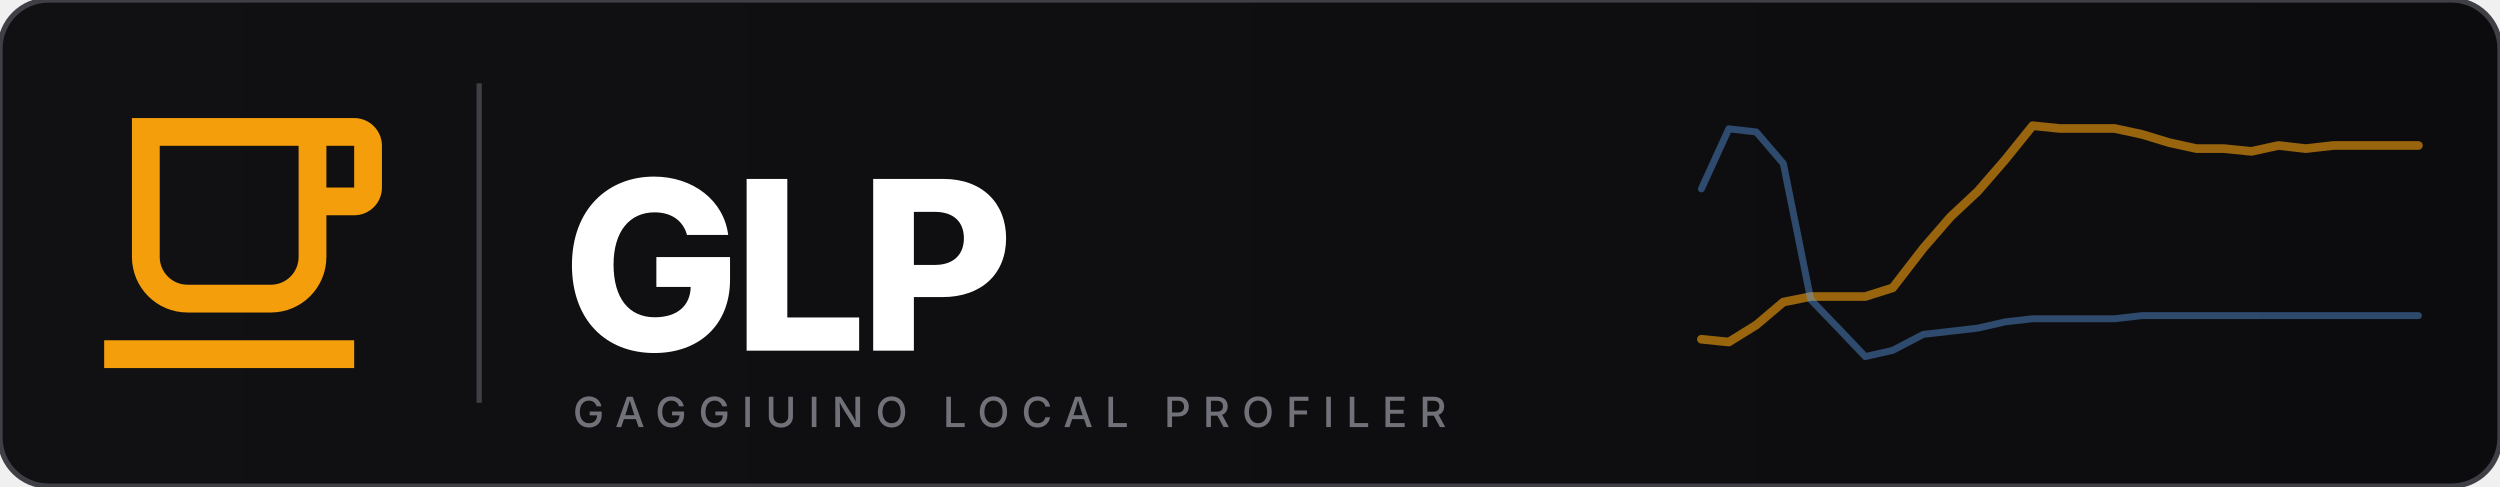
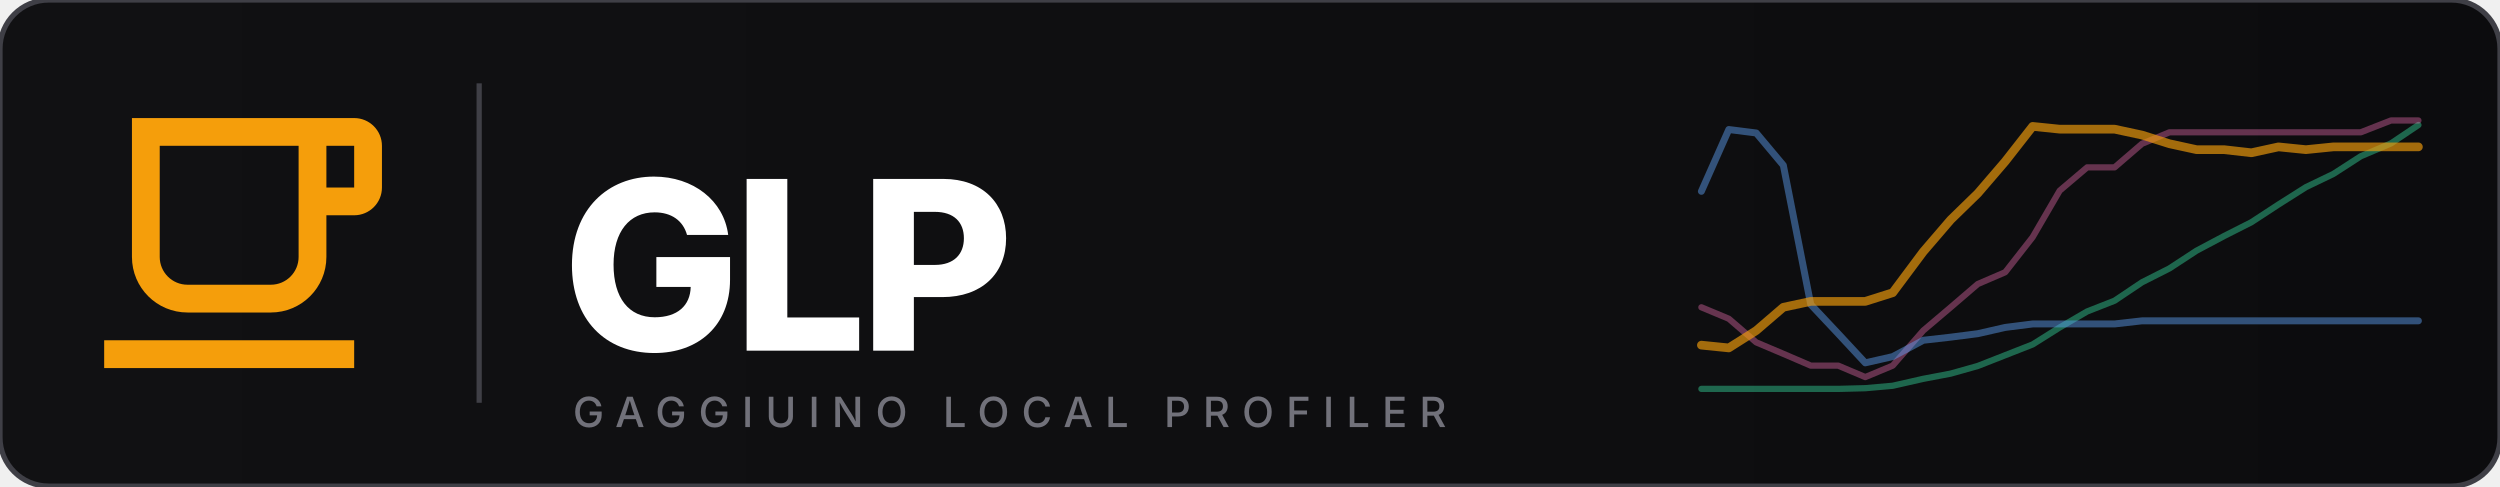
<svg xmlns="http://www.w3.org/2000/svg" viewBox="0 0 720 140" width="720" height="140">
  <defs>
    <linearGradient id="bg" x1="0" y1="0" x2="1" y2="0">
      <stop offset="0%" stop-color="#111113" />
      <stop offset="100%" stop-color="#0c0c0e" />
    </linearGradient>
  </defs>
  <rect width="720" height="140" rx="14" fill="url(#bg)" />
  <rect width="720" height="140" rx="14" fill="none" stroke="#3f3f46" stroke-width="1.5" />
  <g transform="translate(22, 22) scale(4)" fill="#f59e0b">
    <path d="M2,21V19H20V21H2M20,8V5H18V8H20M20,3A2,2 0 0,1 22,5V8A2,2 0 0,1 20,10H18V13A4,4 0 0,1 14,17H8A4,4 0 0,1 4,13V3H20M16,5H6V13A2,2 0 0,0 8,15H14A2,2 0 0,0 16,13V5Z" />
  </g>
  <line x1="138" y1="24" x2="138" y2="116" stroke="#3f3f46" stroke-width="1.5" />
  <text x="162" y="101" font-family="-apple-system, BlinkMacSystemFont, 'Segoe UI', system-ui, sans-serif" font-size="68" font-weight="800" fill="white" letter-spacing="-2">GLP</text>
  <text x="165" y="123" font-family="-apple-system, BlinkMacSystemFont, 'Segoe UI', system-ui, sans-serif" font-size="12" font-weight="500" fill="#71717a" letter-spacing="3.5">GAGGIUINO LOCAL PROFILER</text>
-   <polyline points="490.0,97.7 497.9,98.5 505.8,93.6 513.6,87.0 521.5,85.4 529.4,85.4 537.2,85.4 545.1,82.9 553.9,71.5 561.8,62.4 569.6,55.1 577.5,46.0 585.4,36.2 593.2,37.0 601.1,37.0 609.0,37.0 616.9,38.7 624.8,41.1 632.6,42.8 640.5,42.8 648.4,43.6 656.2,41.9 664.1,42.8 672.0,41.9 679.9,41.9 688.6,41.9 696.5,41.9" fill="none" stroke="#f59e0b" stroke-width="2.5" stroke-linecap="round" stroke-linejoin="round" opacity="0.60" />
-   <polyline points="490.0,54.4 497.9,37.1 505.8,38.0 513.6,47.1 521.5,86.3 529.4,94.5 537.2,102.7 545.1,100.9 553.9,96.3 561.8,95.4 569.6,94.5 577.5,92.7 585.4,91.8 593.2,91.8 601.1,91.8 609.0,91.8 616.9,90.9 624.8,90.9 632.6,90.9 640.5,90.9 648.4,90.9 656.2,90.9 664.1,90.9 672.0,90.9 679.9,90.9 688.6,90.9 696.5,90.9" fill="none" stroke="#60a5fa" stroke-width="2" stroke-linecap="round" stroke-linejoin="round" opacity="0.40" />
+   <polyline points="490.0,112.0 497.9,112.0 505.8,112.0 513.6,112.0 521.5,112.0 529.4,112.0 537.2,111.8 545.1,111.1 553.9,109.1 561.8,107.6 569.6,105.4 577.5,102.3 585.4,99.2 593.2,94.3 601.1,89.7 609.0,86.6 616.9,81.3 624.8,77.3 632.6,72.2 640.5,68.0 648.4,64.0 656.2,58.9 664.1,53.9 672.0,50.1 679.9,45.0 688.6,41.3 696.5,36.0" fill="none" stroke="#34d399" stroke-width="1.8" stroke-linecap="round" stroke-linejoin="round" opacity="0.45" />
+   <polyline points="490.0,88.5 497.9,91.8 505.8,98.6 513.6,101.9 521.5,105.3 529.4,105.3 537.2,108.6 545.1,105.3 553.9,95.2 561.8,88.5 569.6,81.8 577.5,78.4 585.4,68.3 593.2,54.9 601.1,48.2 609.0,48.2 616.9,41.4 624.8,38.1 632.6,38.1 640.5,38.1 648.4,38.1 656.2,38.1 664.1,38.1 672.0,38.1 679.9,38.1 688.6,34.7 696.5,34.7" fill="none" stroke="#f472b6" stroke-width="1.8" stroke-linecap="round" stroke-linejoin="round" opacity="0.38" />
+   <polyline points="490.0,55.1 497.9,37.3 505.8,38.3 513.6,47.6 521.5,87.7 529.4,96.1 537.2,104.5 545.1,102.7 553.9,98.0 561.8,97.1 569.6,96.1 577.5,94.3 585.4,93.3 593.2,93.3 601.1,93.3 609.0,93.3 616.9,92.4 624.8,92.4 632.6,92.4 640.5,92.4 648.4,92.4 656.2,92.4 664.1,92.4 672.0,92.4 679.9,92.4 688.6,92.4 696.5,92.4" fill="none" stroke="#60a5fa" stroke-width="2.0" stroke-linecap="round" stroke-linejoin="round" opacity="0.45" />
+   <polyline points="490.0,99.4 497.9,100.2 505.8,95.2 513.6,88.5 521.5,86.8 529.4,86.8 537.2,86.8 545.1,84.3 553.9,72.5 561.8,63.3 569.6,55.7 577.5,46.5 585.4,36.4 593.2,37.2 601.1,37.2 609.0,37.2 616.9,38.9 624.8,41.4 632.6,43.1 640.5,43.1 648.4,44.0 656.2,42.3 664.1,43.1 672.0,42.3 679.9,42.3 688.6,42.3 696.5,42.3" fill="none" stroke="#f59e0b" stroke-width="2.5" stroke-linecap="round" stroke-linejoin="round" opacity="0.65" />
</svg>
